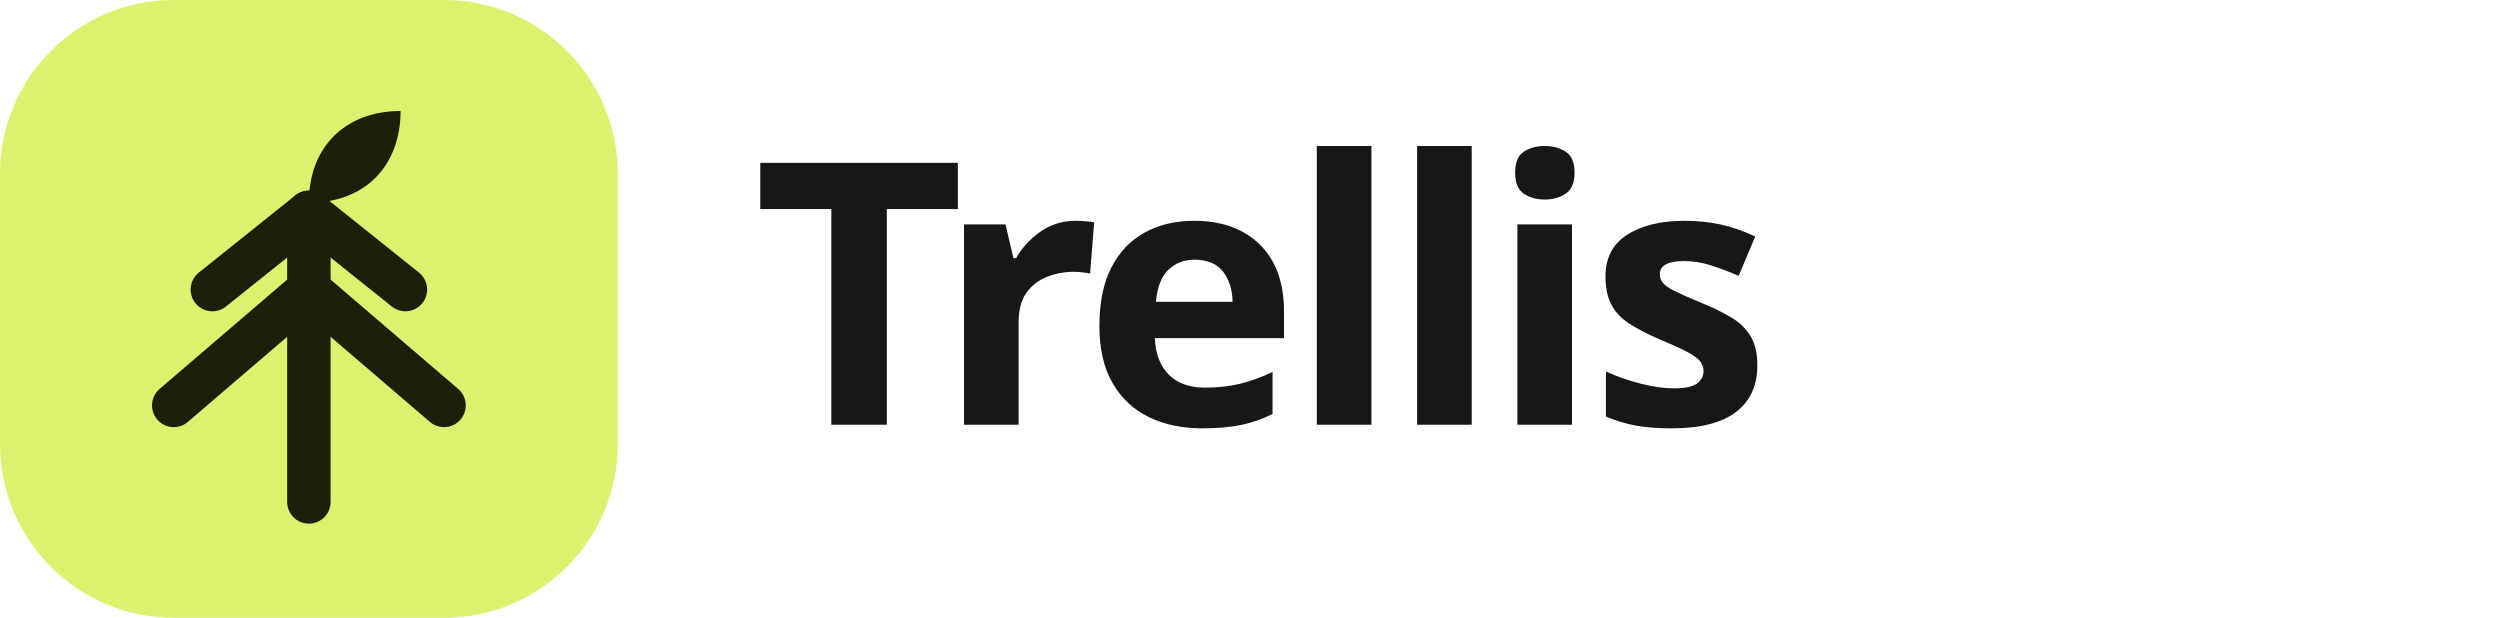
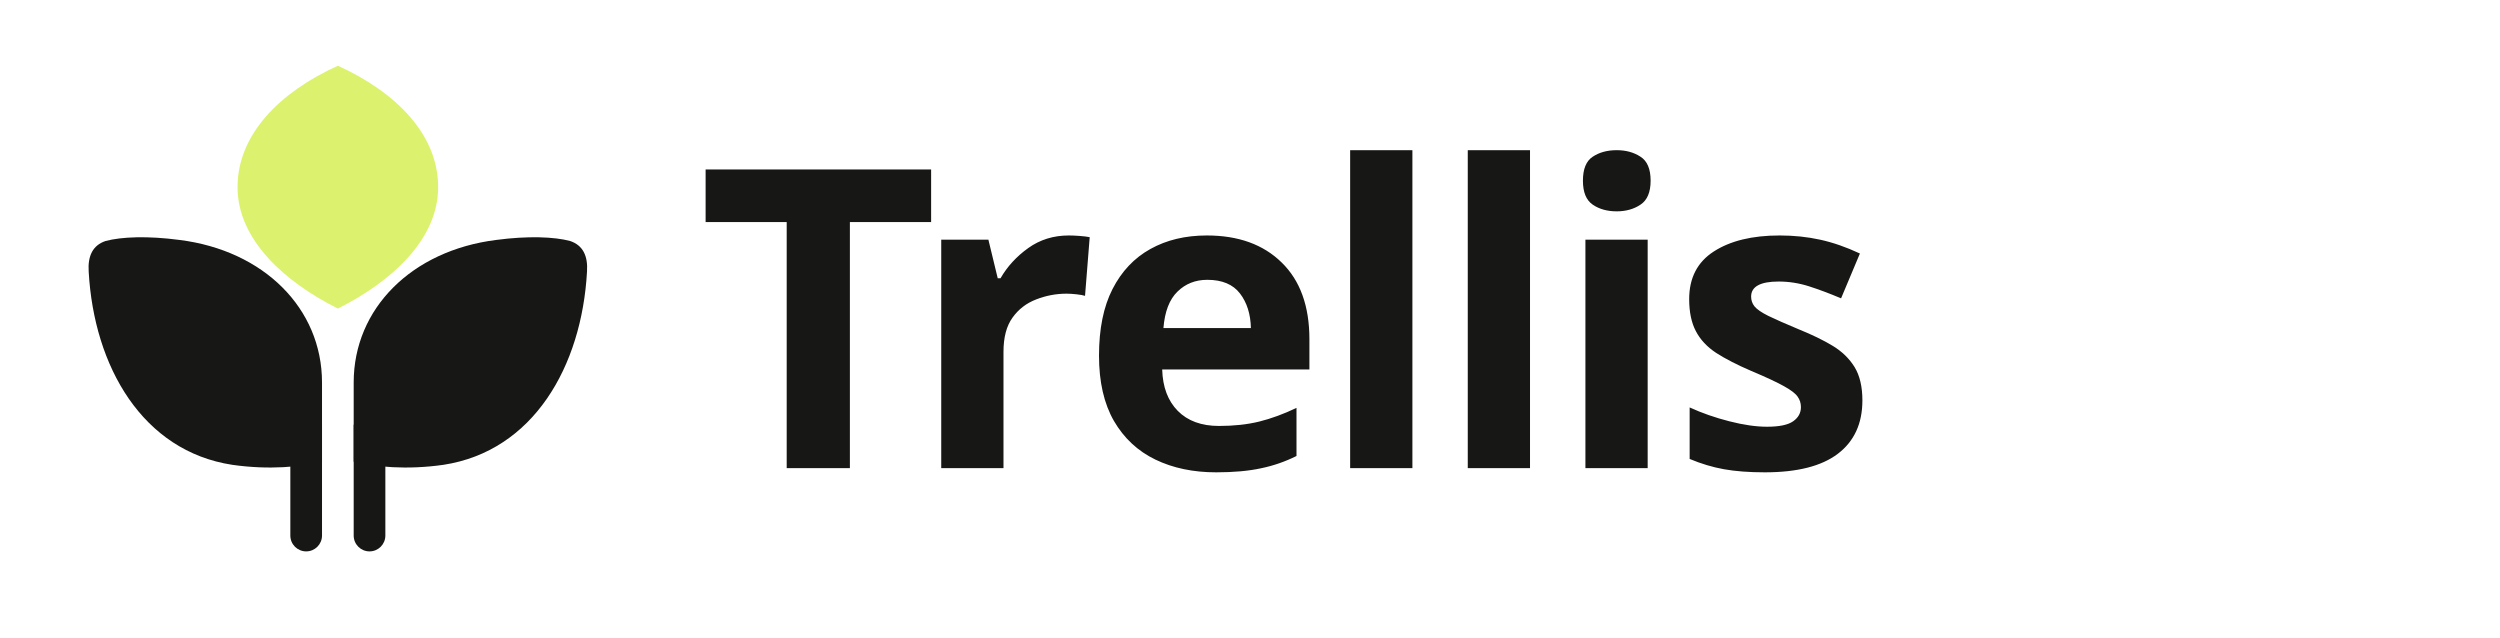
- <svg xmlns="http://www.w3.org/2000/svg" viewBox="0 0 259 64" width="259" height="64">
-   <rect width="64" height="64" rx="18" fill="#dcf26e" />
-   <g fill="none" stroke="#1c2008" stroke-width="4.5" stroke-linecap="round" stroke-linejoin="round">
-     <path d="M32 52V22" />
-     <path d="M18 42l14-12 14 12" />
-     <path d="M22 30l10-8 10 8" />
+ <svg xmlns="http://www.w3.org/2000/svg" viewBox="0 0 251 64" width="251" height="64">
+   <g transform="translate(0 -4) scale(1.06)">
+     <path d="M32 10C37.5 12.5 41.5 16.5 41.5 21.5C41.5 26.5 37 30.5 32 33C27 30.5 22.5 26.5 22.5 21.5C22.5 16.5 26.5 12.5 32 10Z" fill="#dcf26e" />
+     <path d="M30.5 47.5L30.5 40C30.5 33 25 27.5 17 26.5C14 26.1 11.5 26.2 10 26.6C8.8 27 8.3 28 8.4 29.5C8.9 38.5 13.5 46.5 22 47.8C25.5 48.3 28.5 48 30.5 47.5Z" fill="#171815" />
+     <path d="M33.5 47.5L33.5 40C33.5 33 39 27.5 47 26.5C50 26.1 52.5 26.2 54 26.6C55.2 27 55.7 28 55.6 29.5C55.1 38.5 50.5 46.5 42 47.8C38.5 48.3 35.5 48 33.5 47.5Z" fill="#171815" />
+     <path d="M27.5 44H30.5V54.5A1.5 1.5 0 0 1 27.5 54.5Z" fill="#171815" />
+     <path d="M33.5 44H36.5V54.5A1.5 1.5 0 0 1 33.5 54.5Z" fill="#171815" />
  </g>
-   <path d="M32 21c0-6 4-9.5 9.5-9.5 0 5.5-3.5 9.5-9.5 9.5z" fill="#1c2008" />
-   <text x="78" y="44" font-family="Urbanist, ui-sans-serif, system-ui, sans-serif" font-size="38" font-weight="600" letter-spacing="-1.2" fill="#171815">Trellis</text>
+   <text x="70" y="47" font-family="Urbanist, ui-sans-serif, system-ui, sans-serif" font-size="42" font-weight="700" letter-spacing="-1" fill="#171815">Trellis</text>
</svg>
